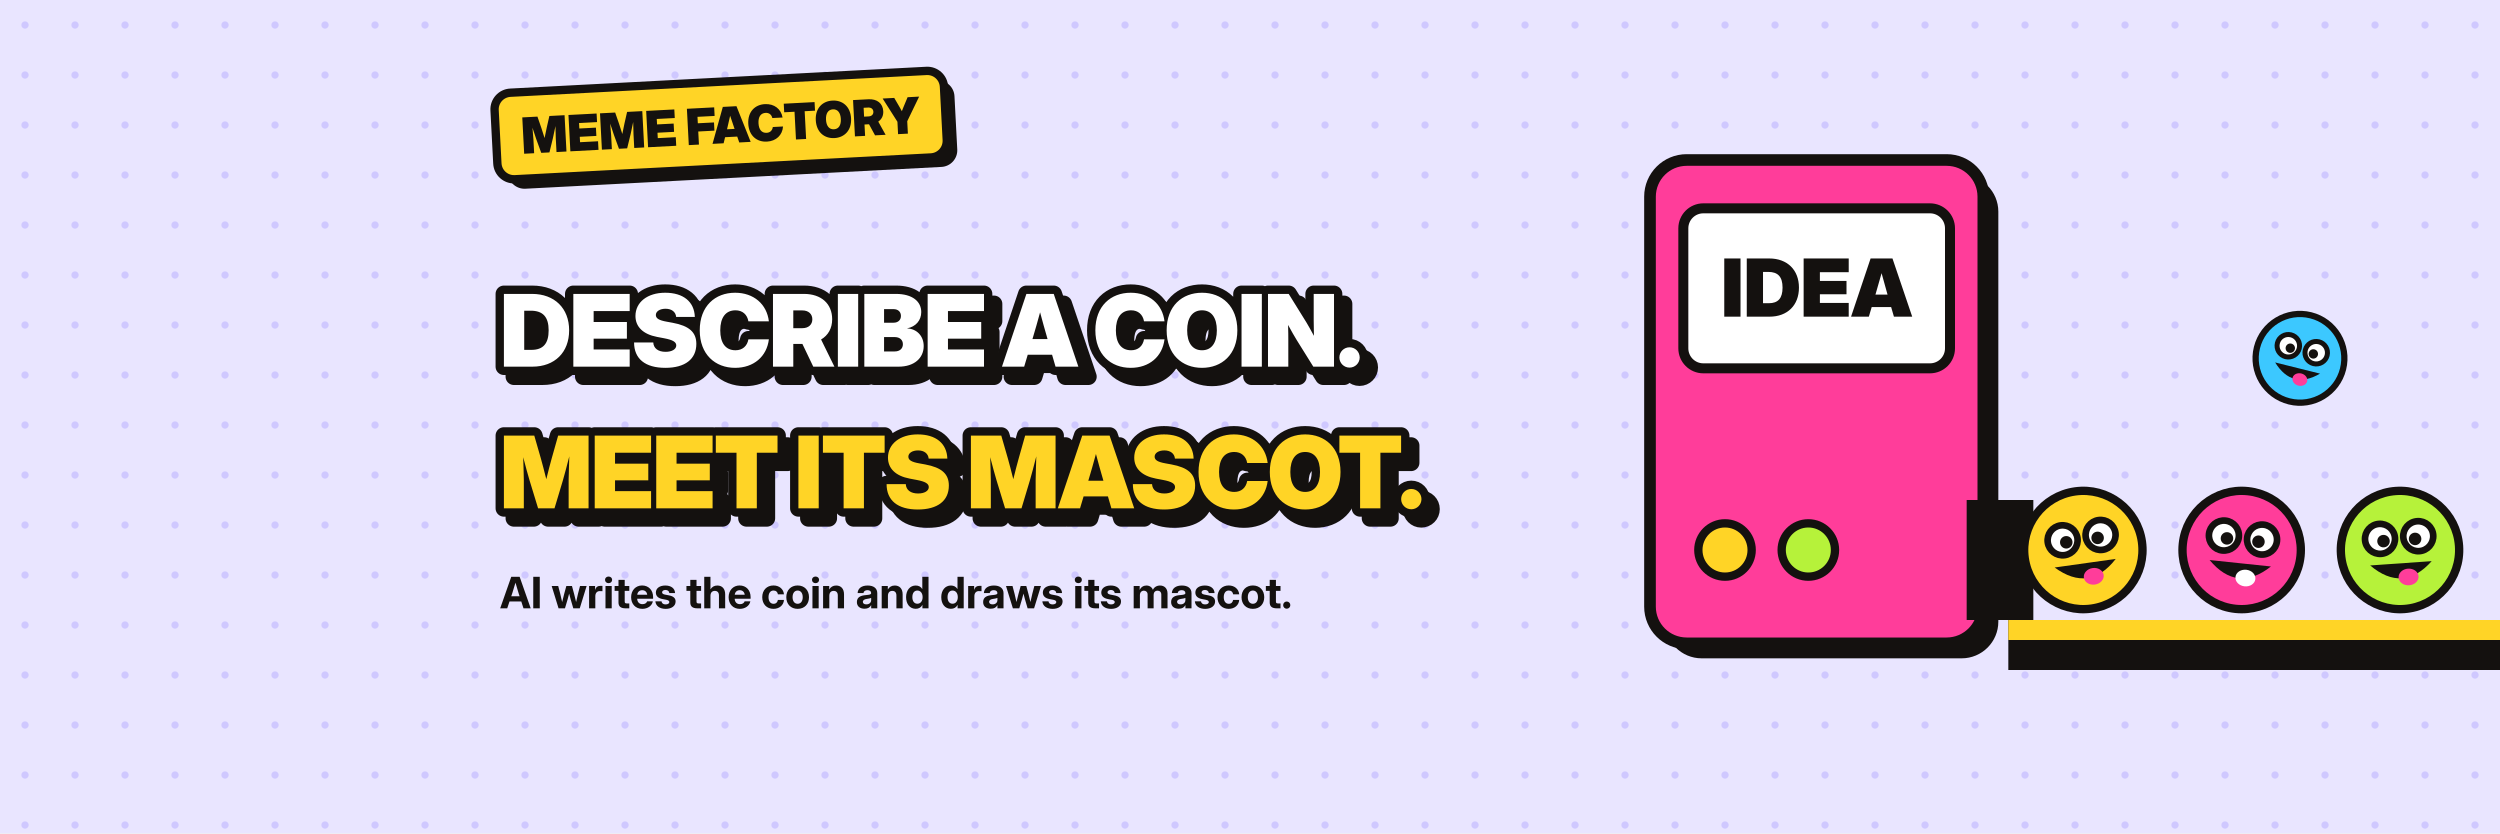
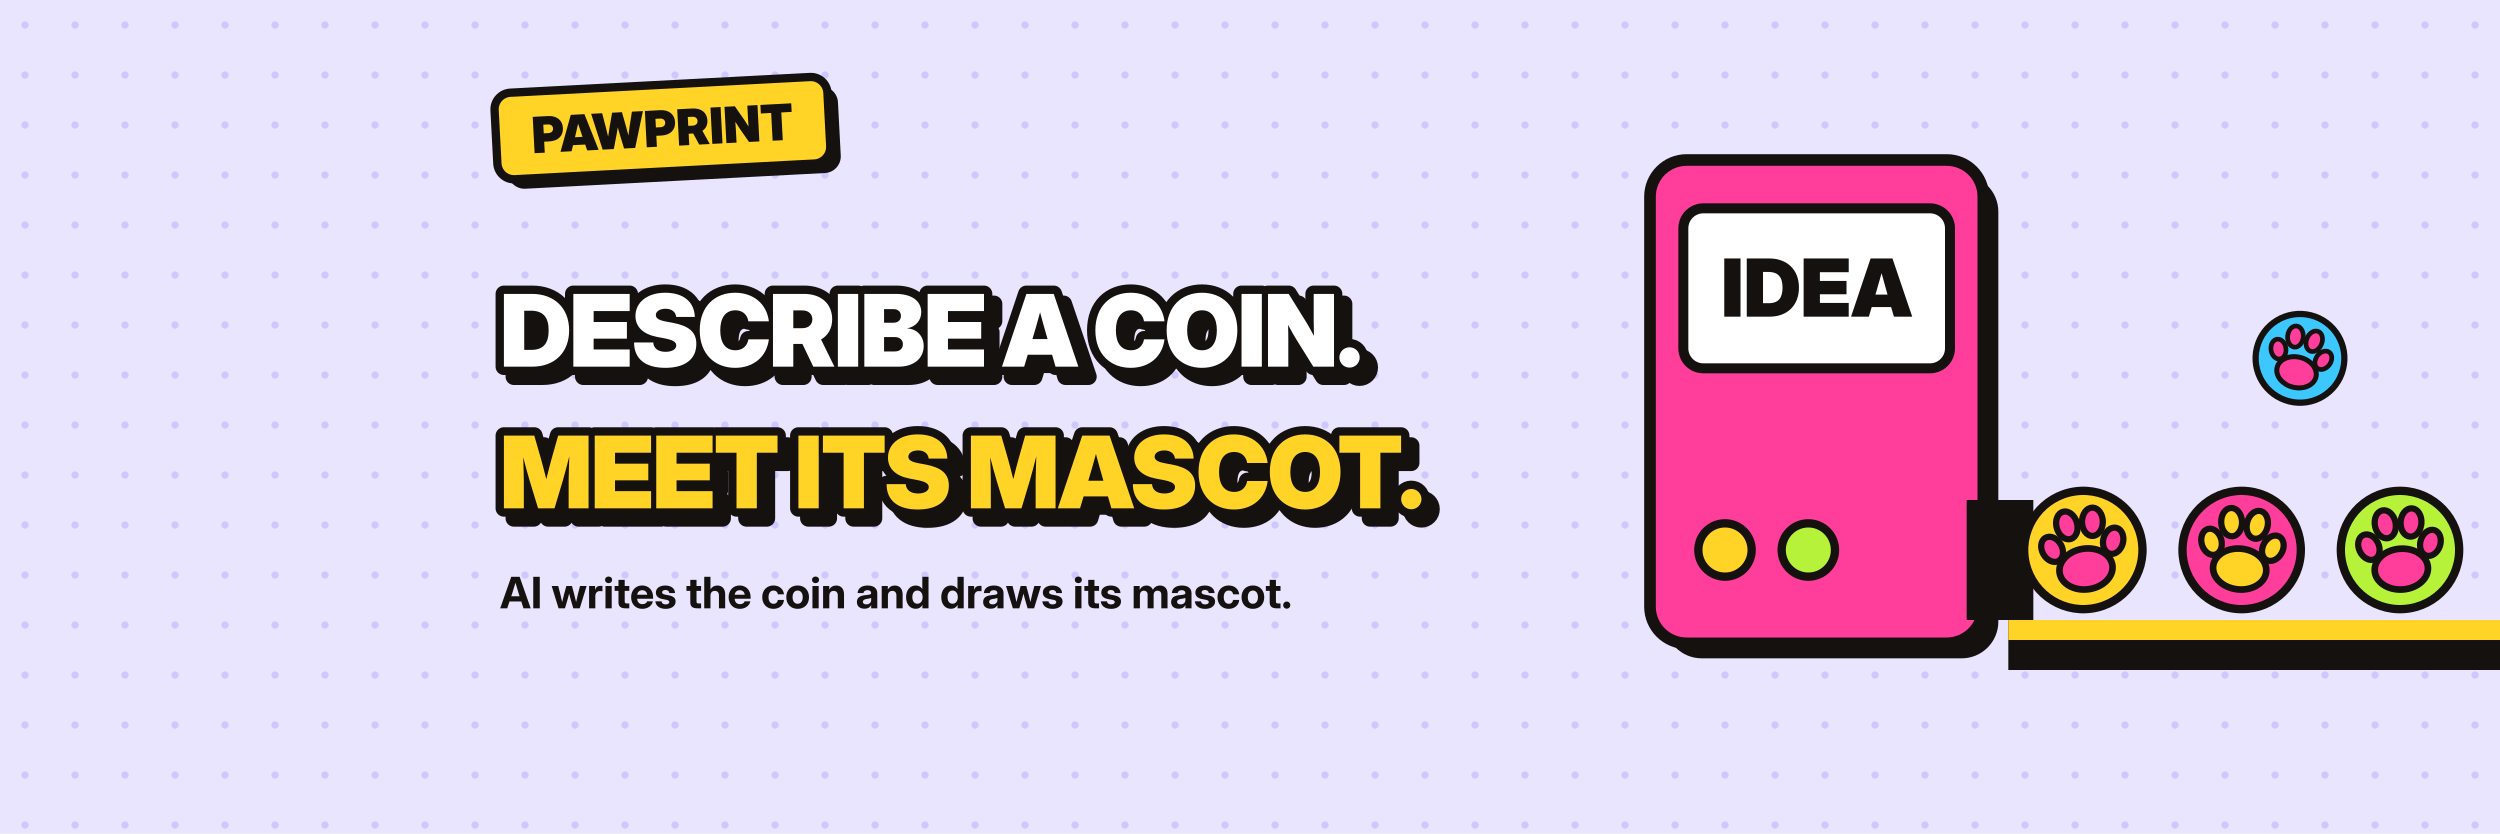
<svg xmlns="http://www.w3.org/2000/svg" viewBox="0 0 1500 500" width="1500" height="500">
  <defs />
  <pattern id="d" width="30" height="30" patternUnits="userSpaceOnUse">
    <circle cx="15.0" cy="15.0" r="2.2" fill="#cfc8ff" />
  </pattern>
  <rect width="1500" height="500" fill="#e9e5ff" />
  <rect width="1500" height="500" fill="url(#d)" />
  <g transform="rotate(-3 300 90)">
-     <rect x="304" y="62" width="270" height="52" rx="10" fill="#14110f" />
-     <rect x="298" y="56" width="270" height="52" rx="10" fill="#ffd426" stroke="#14110f" stroke-width="5" />
-     <text x="433" y="93" font-family="Inter Display, Inter, sans-serif" font-weight="900" font-size="30" text-anchor="middle" fill="#14110f">MEME FACTORY</text>
+     <rect x="304" y="62" width="200" height="52" rx="10" fill="#14110f" />
+     <rect x="298" y="56" width="200" height="52" rx="10" fill="#ffd426" stroke="#14110f" stroke-width="5" />
+     <text x="398" y="93" font-family="Inter Display, Inter, sans-serif" font-weight="900" font-size="30" text-anchor="middle" fill="#14110f">PAWPRINT</text>
  </g>
  <g transform="rotate(0 300 220)">
    <text x="306" y="226" font-family="Inter Display, Inter, sans-serif" font-weight="900" font-size="60" text-anchor="start" letter-spacing="-1" fill="#14110f" stroke="#14110f" stroke-width="10" stroke-linejoin="round">DESCRIBE A COIN.</text>
    <text x="300" y="220" font-family="Inter Display, Inter, sans-serif" font-weight="900" font-size="60" text-anchor="start" letter-spacing="-1" fill="#14110f" stroke="#14110f" stroke-width="10" stroke-linejoin="round">DESCRIBE A COIN.</text>
    <text x="300" y="220" font-family="Inter Display, Inter, sans-serif" font-weight="900" font-size="60" text-anchor="start" letter-spacing="-1" fill="#fff">DESCRIBE A COIN.</text>
  </g>
  <g transform="rotate(0 300 305)">
    <text x="306" y="311" font-family="Inter Display, Inter, sans-serif" font-weight="900" font-size="60" text-anchor="start" letter-spacing="-1" fill="#14110f" stroke="#14110f" stroke-width="10" stroke-linejoin="round">MEET ITS MASCOT.</text>
    <text x="300" y="305" font-family="Inter Display, Inter, sans-serif" font-weight="900" font-size="60" text-anchor="start" letter-spacing="-1" fill="#14110f" stroke="#14110f" stroke-width="10" stroke-linejoin="round">MEET ITS MASCOT.</text>
    <text x="300" y="305" font-family="Inter Display, Inter, sans-serif" font-weight="900" font-size="60" text-anchor="start" letter-spacing="-1" fill="#ffd426">MEET ITS MASCOT.</text>
  </g>
  <text x="300" y="365" font-family="Inter Display, Inter, sans-serif" font-weight="700" font-size="26" fill="#14110f">AI writes the coin and draws its mascot.</text>
  <rect x="990" y="96" width="200" height="290" rx="22" fill="#14110f" transform="translate(9 9)" />
  <rect x="990" y="96" width="200" height="290" rx="22" fill="#ff3d9a" stroke="#14110f" stroke-width="7" />
  <rect x="1010" y="125" width="160" height="96" rx="12" fill="#fff" stroke="#14110f" stroke-width="6" />
  <text x="1090" y="190" font-family="Inter Display, Inter, sans-serif" font-weight="900" font-size="48" text-anchor="middle" fill="#14110f">IDEA</text>
  <rect x="1180" y="300" width="40" height="72" fill="#14110f" />
  <circle cx="1035" cy="330" r="16" fill="#ffd426" stroke="#14110f" stroke-width="5" />
  <circle cx="1085" cy="330" r="16" fill="#b6f23a" stroke="#14110f" stroke-width="5" />
  <rect x="1205" y="372" width="295" height="30" fill="#14110f" />
  <rect x="1205" y="372" width="295" height="12" fill="#ffd426" />
  <rect x="1225" y="384" width="14" height="18" fill="#14110f" />
  <rect x="1265" y="384" width="14" height="18" fill="#14110f" />
  <rect x="1305" y="384" width="14" height="18" fill="#14110f" />
  <rect x="1345" y="384" width="14" height="18" fill="#14110f" />
  <rect x="1385" y="384" width="14" height="18" fill="#14110f" />
  <rect x="1425" y="384" width="14" height="18" fill="#14110f" />
  <rect x="1465" y="384" width="14" height="18" fill="#14110f" />
  <g transform="translate(1250 330) rotate(-8) scale(2.5) translate(-16 -16)">
    <circle cx="16" cy="16" r="14.2" fill="#ffd426" stroke="#14110f" stroke-width="2" />
-     <circle cx="11.4" cy="13" r="3.6" fill="#fff" stroke="#14110f" stroke-width="1.6" />
-     <circle cx="20.6" cy="13" r="3.6" fill="#fff" stroke="#14110f" stroke-width="1.6" />
-     <circle cx="12.2" cy="13.6" r="1.5" fill="#14110f" />
-     <circle cx="19.8" cy="13.6" r="1.5" fill="#14110f" />
-     <path d="M8.6 19.2Q16 26.4 23.4 19.2Z" fill="#14110f" />
-     <ellipse cx="17.6" cy="22.6" rx="2.4" ry="2" fill="#ff3d9a" />
+     <ellipse cx="16" cy="20.6" rx="6.4" ry="4.9" fill="#ff3d9a" stroke="#14110f" stroke-width="1.6" />
+     <ellipse cx="8.6" cy="14.8" rx="2.4" ry="3.2" transform="rotate(-22 8.6 14.8)" fill="#ff3d9a" stroke="#14110f" stroke-width="1.5" />
+     <ellipse cx="12.9" cy="9.6" rx="2.5" ry="3.4" transform="rotate(-8 12.9 9.6)" fill="#ff3d9a" stroke="#14110f" stroke-width="1.5" />
+     <ellipse cx="19.1" cy="9.6" rx="2.5" ry="3.4" transform="rotate(8 19.1 9.6)" fill="#ff3d9a" stroke="#14110f" stroke-width="1.5" />
+     <ellipse cx="23.4" cy="14.8" rx="2.4" ry="3.2" transform="rotate(22 23.4 14.8)" fill="#ff3d9a" stroke="#14110f" stroke-width="1.5" />
  </g>
  <g transform="translate(1345 330) rotate(6) scale(2.5) translate(-16 -16)">
    <circle cx="16" cy="16" r="14.2" fill="#ff3d9a" stroke="#14110f" stroke-width="2" />
-     <circle cx="11.4" cy="13" r="3.6" fill="#fff" stroke="#14110f" stroke-width="1.6" />
-     <circle cx="20.6" cy="13" r="3.6" fill="#fff" stroke="#14110f" stroke-width="1.6" />
-     <circle cx="12.2" cy="13.6" r="1.5" fill="#14110f" />
-     <circle cx="19.8" cy="13.6" r="1.5" fill="#14110f" />
-     <path d="M8.6 19.2Q16 26.4 23.4 19.2Z" fill="#14110f" />
-     <ellipse cx="17.6" cy="22.6" rx="2.4" ry="2" fill="#fff" />
+     <ellipse cx="16" cy="20.6" rx="6.4" ry="4.9" fill="#ffd426" stroke="#14110f" stroke-width="1.6" />
+     <ellipse cx="8.6" cy="14.8" rx="2.4" ry="3.2" transform="rotate(-22 8.6 14.8)" fill="#ffd426" stroke="#14110f" stroke-width="1.5" />
+     <ellipse cx="12.9" cy="9.6" rx="2.5" ry="3.4" transform="rotate(-8 12.9 9.6)" fill="#ffd426" stroke="#14110f" stroke-width="1.5" />
+     <ellipse cx="19.1" cy="9.6" rx="2.5" ry="3.4" transform="rotate(8 19.1 9.6)" fill="#ffd426" stroke="#14110f" stroke-width="1.5" />
+     <ellipse cx="23.4" cy="14.8" rx="2.4" ry="3.2" transform="rotate(22 23.4 14.8)" fill="#ffd426" stroke="#14110f" stroke-width="1.5" />
  </g>
  <g transform="translate(1440 330) rotate(-4) scale(2.5) translate(-16 -16)">
    <circle cx="16" cy="16" r="14.2" fill="#b6f23a" stroke="#14110f" stroke-width="2" />
-     <circle cx="11.4" cy="13" r="3.6" fill="#fff" stroke="#14110f" stroke-width="1.6" />
-     <circle cx="20.6" cy="13" r="3.6" fill="#fff" stroke="#14110f" stroke-width="1.6" />
-     <circle cx="12.2" cy="13.6" r="1.5" fill="#14110f" />
-     <circle cx="19.8" cy="13.6" r="1.5" fill="#14110f" />
-     <path d="M8.6 19.2Q16 26.4 23.4 19.2Z" fill="#14110f" />
-     <ellipse cx="17.6" cy="22.6" rx="2.4" ry="2" fill="#ff3d9a" />
+     <ellipse cx="16" cy="20.6" rx="6.4" ry="4.9" fill="#ff3d9a" stroke="#14110f" stroke-width="1.6" />
+     <ellipse cx="8.6" cy="14.8" rx="2.4" ry="3.2" transform="rotate(-22 8.6 14.8)" fill="#ff3d9a" stroke="#14110f" stroke-width="1.5" />
+     <ellipse cx="12.9" cy="9.6" rx="2.5" ry="3.4" transform="rotate(-8 12.9 9.6)" fill="#ff3d9a" stroke="#14110f" stroke-width="1.5" />
+     <ellipse cx="19.1" cy="9.6" rx="2.5" ry="3.4" transform="rotate(8 19.1 9.6)" fill="#ff3d9a" stroke="#14110f" stroke-width="1.5" />
+     <ellipse cx="23.4" cy="14.8" rx="2.4" ry="3.2" transform="rotate(22 23.4 14.8)" fill="#ff3d9a" stroke="#14110f" stroke-width="1.5" />
  </g>
  <g transform="translate(1380 215) rotate(14) scale(1.875) translate(-16 -16)">
    <circle cx="16" cy="16" r="14.2" fill="#3cc8ff" stroke="#14110f" stroke-width="2" />
-     <circle cx="11.4" cy="13" r="3.6" fill="#fff" stroke="#14110f" stroke-width="1.6" />
-     <circle cx="20.6" cy="13" r="3.6" fill="#fff" stroke="#14110f" stroke-width="1.6" />
-     <circle cx="12.2" cy="13.6" r="1.5" fill="#14110f" />
-     <circle cx="19.8" cy="13.6" r="1.5" fill="#14110f" />
-     <path d="M8.6 19.2Q16 26.4 23.4 19.2Z" fill="#14110f" />
-     <ellipse cx="17.6" cy="22.6" rx="2.4" ry="2" fill="#ff3d9a" />
+     <ellipse cx="16" cy="20.6" rx="6.4" ry="4.9" fill="#ff3d9a" stroke="#14110f" stroke-width="1.6" />
+     <ellipse cx="8.6" cy="14.8" rx="2.4" ry="3.2" transform="rotate(-22 8.6 14.8)" fill="#ff3d9a" stroke="#14110f" stroke-width="1.5" />
+     <ellipse cx="12.9" cy="9.6" rx="2.5" ry="3.4" transform="rotate(-8 12.9 9.6)" fill="#ff3d9a" stroke="#14110f" stroke-width="1.5" />
+     <ellipse cx="19.1" cy="9.6" rx="2.5" ry="3.4" transform="rotate(8 19.1 9.6)" fill="#ff3d9a" stroke="#14110f" stroke-width="1.5" />
+     <ellipse cx="23.4" cy="14.8" rx="2.4" ry="3.2" transform="rotate(22 23.4 14.8)" fill="#ff3d9a" stroke="#14110f" stroke-width="1.5" />
  </g>
</svg>
